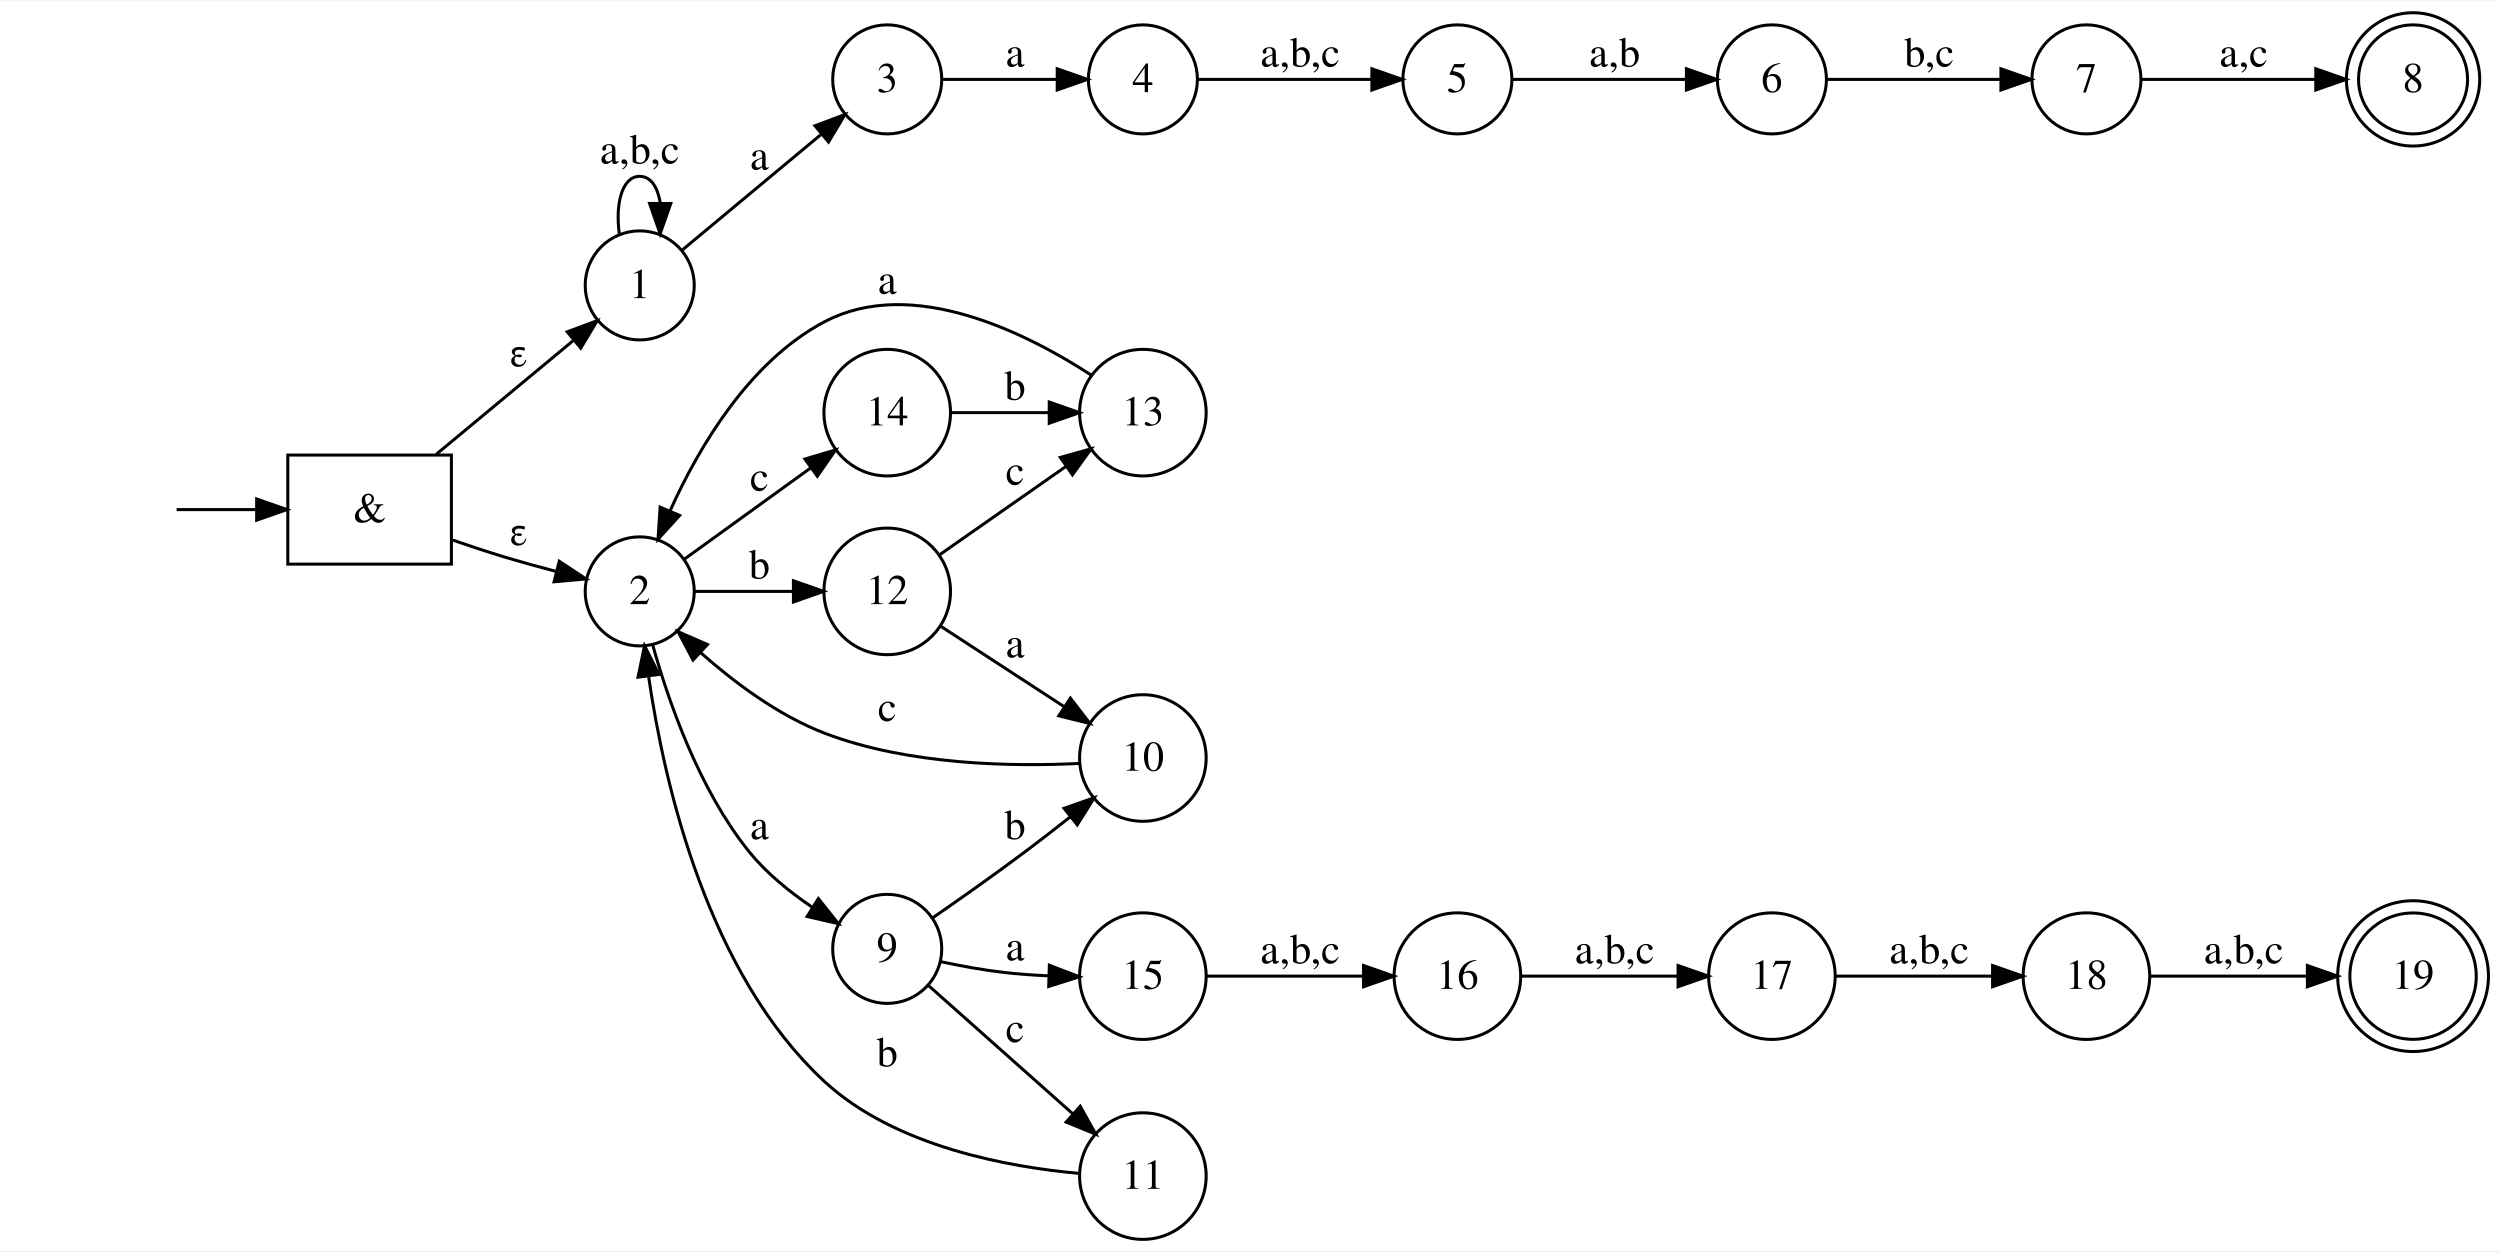
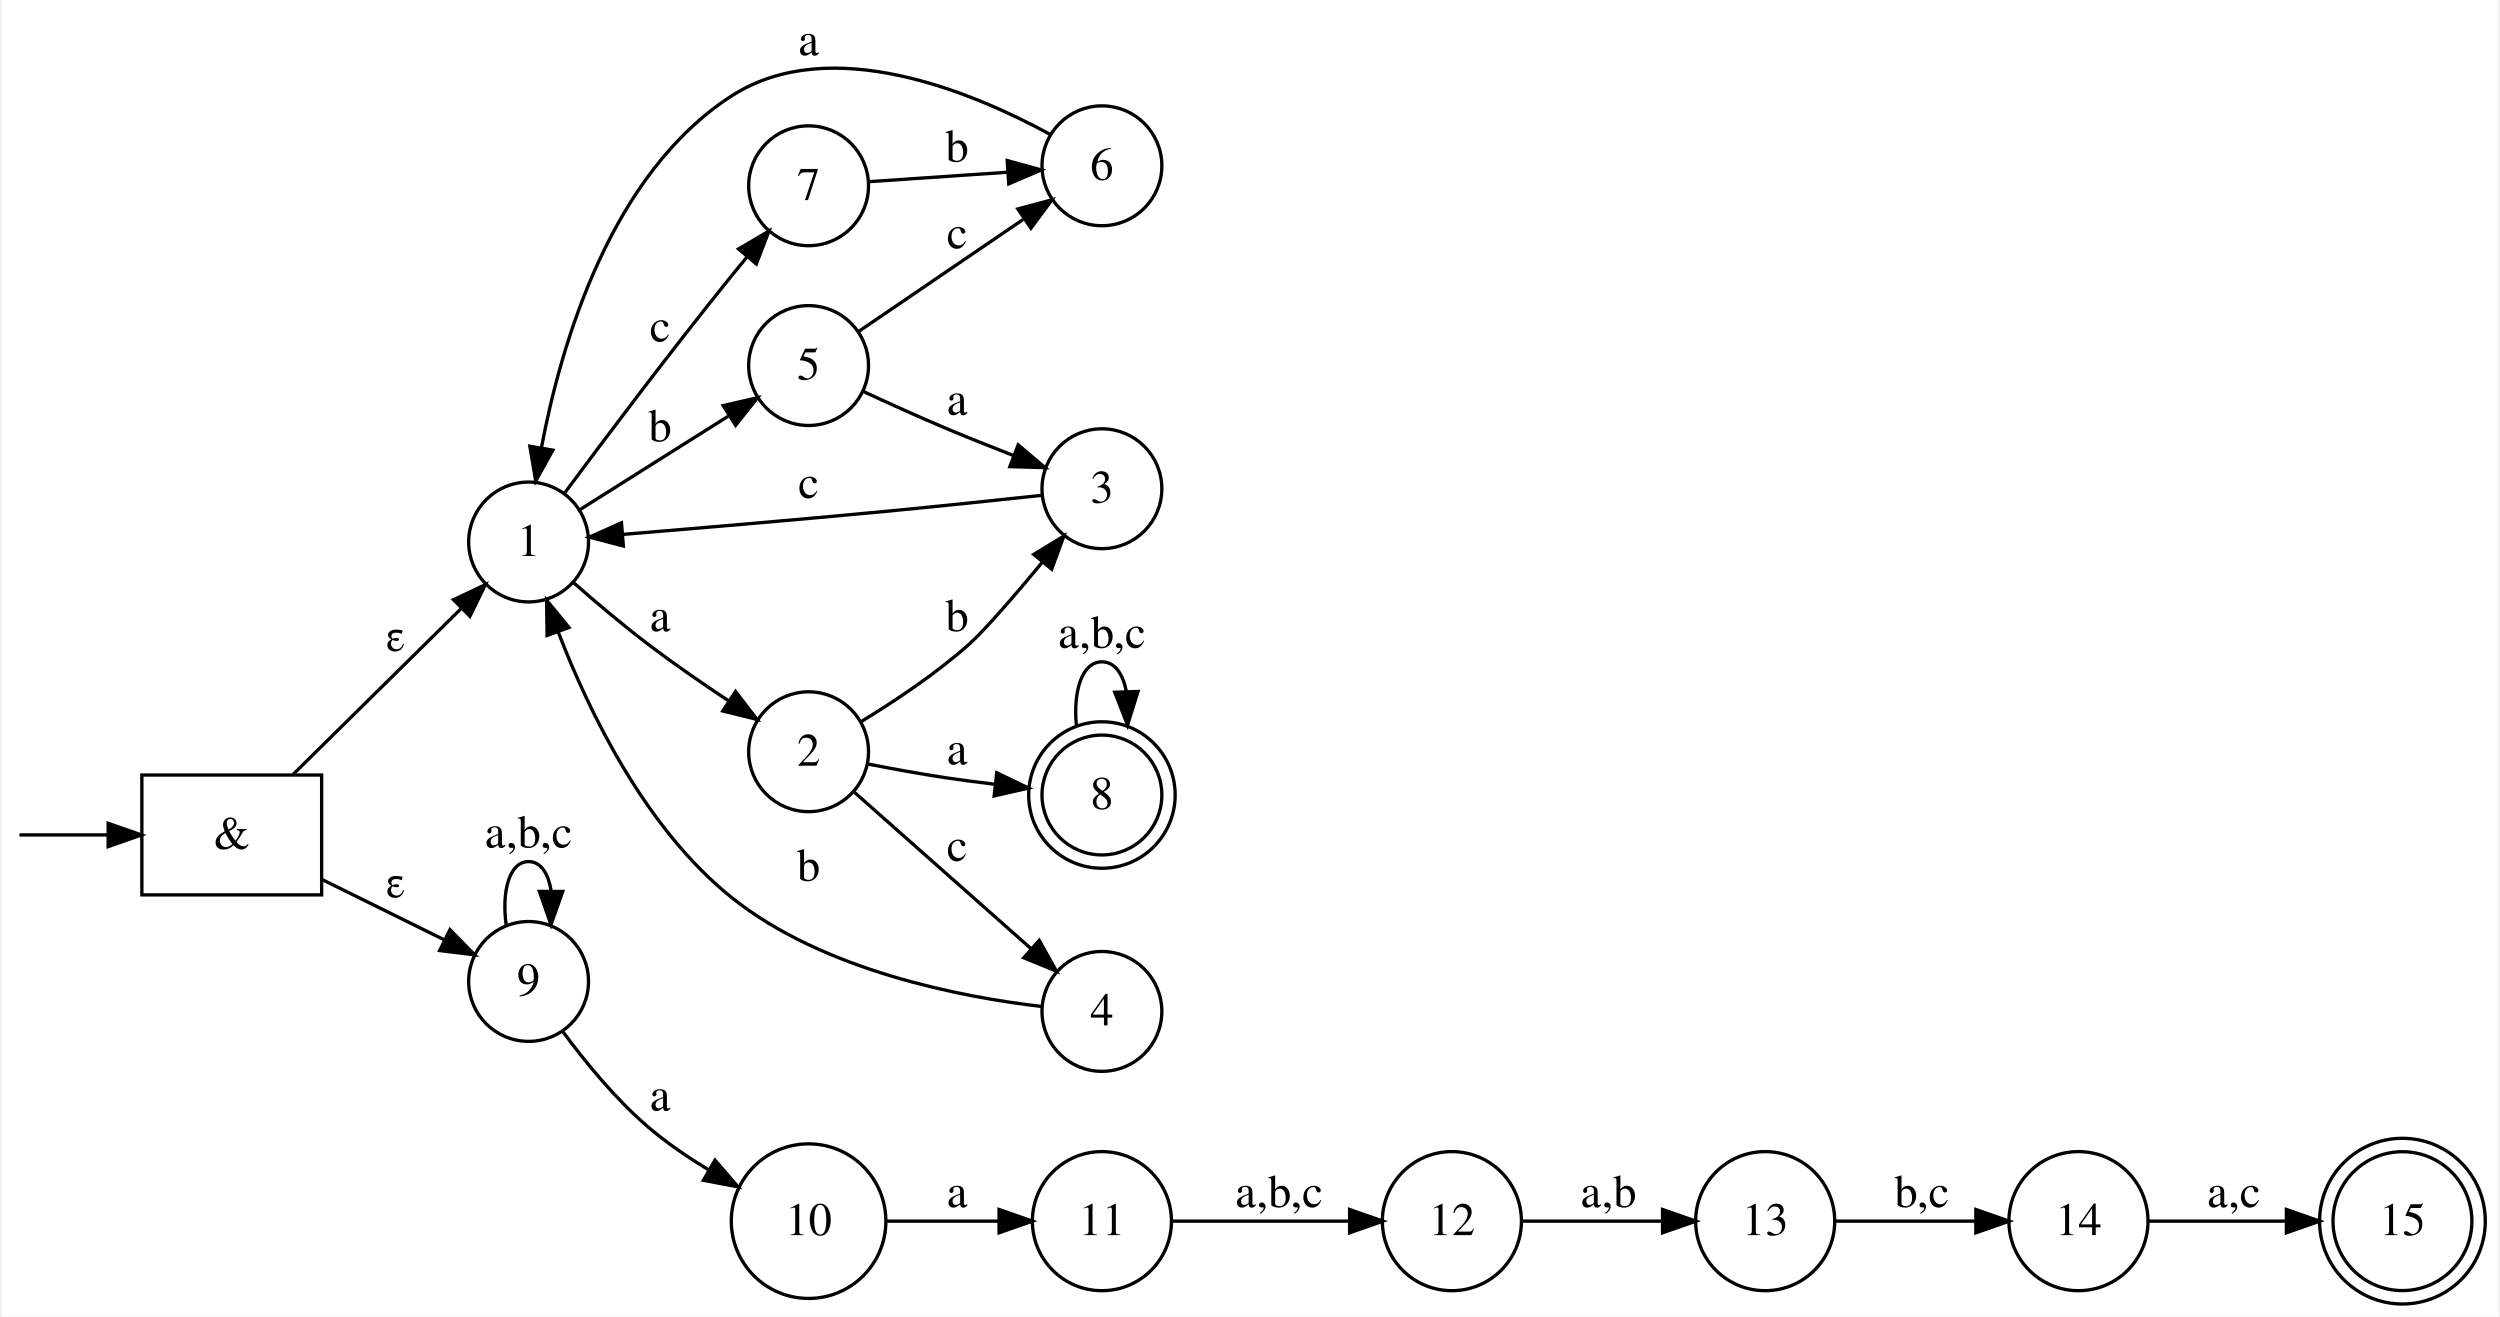
- <svg xmlns="http://www.w3.org/2000/svg" width="825pt" height="413pt" viewBox="0.00 0.00 825.20 412.69">
-   <g id="graph0" class="graph" transform="scale(1 1) rotate(0) translate(4 408.6935)">
-     <polygon fill="#ffffff" stroke="transparent" points="-4,4 -4,-408.693 821.199,-408.693 821.199,4 -4,4" />
+ <svg xmlns="http://www.w3.org/2000/svg" width="750pt" height="395pt" viewBox="0.00 0.00 749.71 395.49">
+   <g id="graph0" class="graph" transform="scale(1 1) rotate(0) translate(4 391.4935)">
+     <polygon fill="#ffffff" stroke="transparent" points="-4,4 -4,-391.493 745.711,-391.493 745.711,4 -4,4" />
    <g id="node1" class="node">
</g>
    <g id="node2" class="node">
-       <polygon fill="none" stroke="#000000" points="145,-258.693 91,-258.693 91,-222.694 145,-222.694 145,-258.693" />
-       <text text-anchor="middle" x="118" y="-236.494" font-family="Times,serif" font-size="14.00" fill="#000000">&amp;</text>
+       <polygon fill="none" stroke="#000000" points="92,-158.694 38,-158.694 38,-122.694 92,-122.694 92,-158.694" />
+       <text text-anchor="middle" x="65" y="-136.494" font-family="Times,serif" font-size="14.00" fill="#000000">&amp;</text>
    </g>
    <g id="edge1" class="edge">
-       <path fill="none" stroke="#000000" d="M54.303,-240.694C62.581,-240.694 71.822,-240.694 80.641,-240.694" />
-       <polygon fill="#000000" stroke="#000000" points="80.716,-244.194 90.716,-240.694 80.716,-237.194 80.716,-244.194" />
+       <path fill="none" stroke="#000000" d="M1.224,-140.694C4.122,-140.694 15.315,-140.694 27.534,-140.694" />
+       <polygon fill="#000000" stroke="#000000" points="27.88,-144.194 37.88,-140.694 27.88,-137.194 27.88,-144.194" />
    </g>
    <g id="node3" class="node">
-       <ellipse fill="none" stroke="#000000" cx="207.161" cy="-314.693" rx="18" ry="18" />
-       <text text-anchor="middle" x="207.161" y="-310.493" font-family="Times,serif" font-size="14.00" fill="#000000">1</text>
+       <ellipse fill="none" stroke="#000000" cx="154.161" cy="-228.694" rx="18" ry="18" />
+       <text text-anchor="middle" x="154.161" y="-224.494" font-family="Times,serif" font-size="14.00" fill="#000000">1</text>
+     </g>
+     <g id="edge3" class="edge">
+       <path fill="none" stroke="#000000" d="M83.474,-158.927C98.155,-173.417 118.669,-193.664 133.818,-208.615" />
+       <polygon fill="#000000" stroke="#000000" points="131.615,-211.359 141.191,-215.893 136.533,-206.377 131.615,-211.359" />
+       <text text-anchor="middle" x="114.08" y="-195.893" font-family="Times,serif" font-size="14.00" fill="#000000">ε</text>
+     </g>
+     <g id="node11" class="node">
+       <ellipse fill="none" stroke="#000000" cx="154.161" cy="-96.694" rx="18" ry="18" />
+       <text text-anchor="middle" x="154.161" y="-92.493" font-family="Times,serif" font-size="14.00" fill="#000000">9</text>
+     </g>
+     <g id="edge16" class="edge">
+       <path fill="none" stroke="#000000" d="M92.236,-127.253C103.918,-121.488 117.484,-114.793 128.935,-109.142" />
+       <polygon fill="#000000" stroke="#000000" points="130.55,-112.248 137.969,-104.684 127.453,-105.971 130.55,-112.248" />
+       <text text-anchor="middle" x="114.08" y="-121.894" font-family="Times,serif" font-size="14.00" fill="#000000">ε</text>
+     </g>
+     <g id="node4" class="node">
+       <ellipse fill="none" stroke="#000000" cx="238.268" cy="-165.694" rx="18" ry="18" />
+       <text text-anchor="middle" x="238.268" y="-161.494" font-family="Times,serif" font-size="14.00" fill="#000000">2</text>
+     </g>
+     <g id="edge4" class="edge">
+       <path fill="none" stroke="#000000" d="M167.524,-216.605C174.174,-210.76 182.427,-203.758 190.161,-197.893 197.841,-192.07 206.519,-186.09 214.369,-180.889" />
+       <polygon fill="#000000" stroke="#000000" points="216.321,-183.794 222.782,-175.397 212.495,-177.932 216.321,-183.794" />
+       <text text-anchor="middle" x="193.661" y="-201.893" font-family="Times,serif" font-size="14.00" fill="#000000">a</text>
+     </g>
+     <g id="node7" class="node">
+       <ellipse fill="none" stroke="#000000" cx="238.268" cy="-281.693" rx="18" ry="18" />
+       <text text-anchor="middle" x="238.268" y="-277.493" font-family="Times,serif" font-size="14.00" fill="#000000">5</text>
+     </g>
+     <g id="edge5" class="edge">
+       <path fill="none" stroke="#000000" d="M169.587,-238.415C182.036,-246.259 199.773,-257.436 214.104,-266.466" />
+       <polygon fill="#000000" stroke="#000000" points="212.613,-269.664 222.939,-272.034 216.345,-263.742 212.613,-269.664" />
+       <text text-anchor="middle" x="193.661" y="-258.894" font-family="Times,serif" font-size="14.00" fill="#000000">b</text>
+     </g>
+     <g id="node9" class="node">
+       <ellipse fill="none" stroke="#000000" cx="238.268" cy="-335.693" rx="18" ry="18" />
+       <text text-anchor="middle" x="238.268" y="-331.493" font-family="Times,serif" font-size="14.00" fill="#000000">7</text>
+     </g>
+     <g id="edge6" class="edge">
+       <path fill="none" stroke="#000000" d="M164.938,-243.336C176.942,-259.524 197.047,-286.279 215.161,-308.693 216.61,-310.487 218.129,-312.332 219.666,-314.176" />
+       <polygon fill="#000000" stroke="#000000" points="217.228,-316.714 226.361,-322.084 222.57,-312.19 217.228,-316.714" />
+       <text text-anchor="middle" x="193.661" y="-288.894" font-family="Times,serif" font-size="14.00" fill="#000000">c</text>
+     </g>
+     <g id="node5" class="node">
+       <ellipse fill="none" stroke="#000000" cx="326.376" cy="-244.694" rx="18" ry="18" />
+       <text text-anchor="middle" x="326.376" y="-240.494" font-family="Times,serif" font-size="14.00" fill="#000000">3</text>
+     </g>
+     <g id="edge8" class="edge">
+       <path fill="none" stroke="#000000" d="M254.216,-174.835C263.981,-180.793 276.461,-189.079 286.376,-197.893 291.166,-202.152 300.248,-212.693 308.548,-222.695" />
+       <polygon fill="#000000" stroke="#000000" points="305.887,-224.968 314.941,-230.47 311.294,-220.523 305.887,-224.968" />
+       <text text-anchor="middle" x="282.876" y="-201.893" font-family="Times,serif" font-size="14.00" fill="#000000">b</text>
+     </g>
+     <g id="node6" class="node">
+       <ellipse fill="none" stroke="#000000" cx="326.376" cy="-87.694" rx="18" ry="18" />
+       <text text-anchor="middle" x="326.376" y="-83.493" font-family="Times,serif" font-size="14.00" fill="#000000">4</text>
+     </g>
+     <g id="edge9" class="edge">
+       <path fill="none" stroke="#000000" d="M252.035,-153.506C266.26,-140.913 288.65,-121.091 305.144,-106.49" />
+       <polygon fill="#000000" stroke="#000000" points="307.538,-109.045 312.706,-99.795 302.898,-103.803 307.538,-109.045" />
+       <text text-anchor="middle" x="282.876" y="-132.893" font-family="Times,serif" font-size="14.00" fill="#000000">c</text>
+     </g>
+     <g id="node10" class="node">
+       <ellipse fill="none" stroke="#000000" cx="326.376" cy="-152.694" rx="18" ry="18" />
+       <ellipse fill="none" stroke="#000000" cx="326.376" cy="-152.694" rx="22" ry="22" />
+       <text text-anchor="middle" x="326.376" y="-148.494" font-family="Times,serif" font-size="14.00" fill="#000000">8</text>
+     </g>
+     <g id="edge7" class="edge">
+       <path fill="none" stroke="#000000" d="M256.226,-161.974C263.405,-160.569 271.761,-159.035 279.376,-157.893 284.197,-157.171 289.309,-156.503 294.319,-155.905" />
+       <polygon fill="#000000" stroke="#000000" points="294.787,-159.374 304.332,-154.777 294.003,-152.418 294.787,-159.374" />
+       <text text-anchor="middle" x="282.876" y="-161.893" font-family="Times,serif" font-size="14.00" fill="#000000">a</text>
+     </g>
+     <g id="edge10" class="edge">
+       <path fill="none" stroke="#000000" d="M308.452,-242.728C295.403,-241.319 277.302,-239.41 261.376,-237.893 234.647,-235.349 204.138,-232.762 182.518,-230.982" />
+       <polygon fill="#000000" stroke="#000000" points="182.634,-227.48 172.382,-230.153 182.063,-234.456 182.634,-227.48" />
+       <text text-anchor="middle" x="238.268" y="-241.893" font-family="Times,serif" font-size="14.00" fill="#000000">c</text>
+     </g>
+     <g id="edge11" class="edge">
+       <path fill="none" stroke="#000000" d="M308.308,-89.163C284.595,-91.931 242.757,-99.8 215.161,-121.894 189.344,-142.561 172.439,-177.311 163.111,-201.539" />
+       <polygon fill="#000000" stroke="#000000" points="159.723,-200.613 159.573,-211.207 166.297,-203.019 159.723,-200.613" />
+       <text text-anchor="middle" x="238.268" y="-126.894" font-family="Times,serif" font-size="14.00" fill="#000000">b</text>
+     </g>
+     <g id="edge15" class="edge">
+       <path fill="none" stroke="#000000" d="M254.572,-273.967C262.08,-270.479 271.133,-266.371 279.376,-262.894 285.984,-260.106 293.18,-257.237 299.908,-254.626" />
+       <polygon fill="#000000" stroke="#000000" points="301.224,-257.869 309.31,-251.022 298.719,-251.333 301.224,-257.869" />
+       <text text-anchor="middle" x="282.876" y="-266.894" font-family="Times,serif" font-size="14.00" fill="#000000">a</text>
+     </g>
+     <g id="node8" class="node">
+       <ellipse fill="none" stroke="#000000" cx="326.376" cy="-341.693" rx="18" ry="18" />
+       <text text-anchor="middle" x="326.376" y="-337.493" font-family="Times,serif" font-size="14.00" fill="#000000">6</text>
+     </g>
+     <g id="edge12" class="edge">
+       <path fill="none" stroke="#000000" d="M253.215,-291.872C266.758,-301.095 286.946,-314.842 302.686,-325.561" />
+       <polygon fill="#000000" stroke="#000000" points="301.121,-328.73 311.356,-331.465 305.061,-322.944 301.121,-328.73" />
+       <text text-anchor="middle" x="282.876" y="-316.894" font-family="Times,serif" font-size="14.00" fill="#000000">c</text>
+     </g>
+     <g id="edge13" class="edge">
+       <path fill="none" stroke="#000000" d="M310.654,-351.208C287.803,-363.676 244.903,-381.833 215.161,-362.693 179.048,-339.454 164.062,-289.003 158.027,-257.067" />
+       <polygon fill="#000000" stroke="#000000" points="161.443,-256.279 156.306,-247.013 154.543,-257.46 161.443,-256.279" />
+       <text text-anchor="middle" x="238.268" y="-374.894" font-family="Times,serif" font-size="14.00" fill="#000000">a</text>
+     </g>
+     <g id="edge14" class="edge">
+       <path fill="none" stroke="#000000" d="M256.524,-336.937C268.456,-337.749 284.286,-338.827 297.859,-339.752" />
+       <polygon fill="#000000" stroke="#000000" points="297.929,-343.264 308.143,-340.452 298.404,-336.28 297.929,-343.264" />
+       <text text-anchor="middle" x="282.876" y="-342.894" font-family="Times,serif" font-size="14.00" fill="#000000">b</text>
    </g>
    <g id="edge2" class="edge">
-       <path fill="none" stroke="#000000" d="M140.04,-258.986C153.791,-270.398 171.425,-285.034 185.167,-296.44" />
-       <polygon fill="#000000" stroke="#000000" points="183.221,-299.373 193.151,-303.066 187.691,-293.986 183.221,-299.373" />
-       <text text-anchor="middle" x="167.08" y="-287.894" font-family="Times,serif" font-size="14.00" fill="#000000">ε</text>
+       <path fill="none" stroke="#000000" d="M318.693,-173.684C317.745,-183.781 320.306,-192.694 326.376,-192.694 330.265,-192.694 332.713,-189.036 333.722,-183.752" />
+       <polygon fill="#000000" stroke="#000000" points="337.222,-183.796 334.059,-173.684 330.226,-183.561 337.222,-183.796" />
+       <text text-anchor="middle" x="326.376" y="-196.893" font-family="Times,serif" font-size="14.00" fill="#000000">a,b,c</text>
    </g>
-     <g id="node4" class="node">
-       <ellipse fill="none" stroke="#000000" cx="207.161" cy="-213.694" rx="18" ry="18" />
-       <text text-anchor="middle" x="207.161" y="-209.494" font-family="Times,serif" font-size="14.00" fill="#000000">2</text>
+     <g id="edge17" class="edge">
+       <path fill="none" stroke="#000000" d="M147.427,-113.731C146.053,-123.551 148.297,-132.694 154.161,-132.694 157.825,-132.694 160.076,-129.122 160.913,-124.046" />
+       <polygon fill="#000000" stroke="#000000" points="164.413,-123.724 160.894,-113.731 157.413,-123.737 164.413,-123.724" />
+       <text text-anchor="middle" x="154.161" y="-136.893" font-family="Times,serif" font-size="14.00" fill="#000000">a,b,c</text>
    </g>
-     <g id="edge3" class="edge">
-       <path fill="none" stroke="#000000" d="M145.478,-230.609C151.236,-228.619 157.292,-226.615 163,-224.893 168.26,-223.306 173.918,-221.756 179.369,-220.339" />
-       <polygon fill="#000000" stroke="#000000" points="180.597,-223.639 189.44,-217.804 178.888,-216.851 180.597,-223.639" />
-       <text text-anchor="middle" x="167.08" y="-228.893" font-family="Times,serif" font-size="14.00" fill="#000000">ε</text>
+     <g id="node12" class="node">
+       <ellipse fill="none" stroke="#000000" cx="238.268" cy="-24.694" rx="23.216" ry="23.216" />
+       <text text-anchor="middle" x="238.268" y="-20.494" font-family="Times,serif" font-size="14.00" fill="#000000">10 </text>
    </g>
-     <g id="edge4" class="edge">
-       <path fill="none" stroke="#000000" d="M200.427,-331.731C199.053,-341.551 201.297,-350.693 207.161,-350.693 210.825,-350.693 213.076,-347.122 213.913,-342.046" />
-       <polygon fill="#000000" stroke="#000000" points="217.413,-341.724 213.894,-331.731 210.413,-341.737 217.413,-341.724" />
-       <text text-anchor="middle" x="207.161" y="-354.894" font-family="Times,serif" font-size="14.00" fill="#000000">a,b,c</text>
+     <g id="edge18" class="edge">
+       <path fill="none" stroke="#000000" d="M164.361,-81.757C171.015,-72.71 180.278,-61.328 190.161,-52.894 195.603,-48.248 201.912,-43.935 208.135,-40.149" />
+       <polygon fill="#000000" stroke="#000000" points="210.157,-43.024 217.078,-35.002 206.665,-36.957 210.157,-43.024" />
+       <text text-anchor="middle" x="193.661" y="-57.894" font-family="Times,serif" font-size="14.00" fill="#000000">a</text>
    </g>
-     <g id="node5" class="node">
-       <ellipse fill="none" stroke="#000000" cx="288.854" cy="-382.693" rx="18" ry="18" />
-       <text text-anchor="middle" x="288.854" y="-378.493" font-family="Times,serif" font-size="14.00" fill="#000000">3</text>
+     <g id="node13" class="node">
+       <ellipse fill="none" stroke="#000000" cx="326.376" cy="-24.694" rx="20.889" ry="20.889" />
+       <text text-anchor="middle" x="326.376" y="-20.494" font-family="Times,serif" font-size="14.00" fill="#000000">11</text>
    </g>
-     <g id="edge5" class="edge">
-       <path fill="none" stroke="#000000" d="M221.019,-326.229C233.577,-336.682 252.294,-352.262 266.889,-364.41" />
-       <polygon fill="#000000" stroke="#000000" points="265.003,-367.394 274.928,-371.102 269.481,-362.014 265.003,-367.394" />
-       <text text-anchor="middle" x="246.661" y="-352.894" font-family="Times,serif" font-size="14.00" fill="#000000">a</text>
-     </g>
-     <g id="node11" class="node">
-       <ellipse fill="none" stroke="#000000" cx="288.854" cy="-95.694" rx="18" ry="18" />
-       <text text-anchor="middle" x="288.854" y="-91.493" font-family="Times,serif" font-size="14.00" fill="#000000">9</text>
-     </g>
-     <g id="edge11" class="edge">
-       <path fill="none" stroke="#000000" d="M211.43,-196.076C216.58,-177.588 226.663,-148.416 243.161,-127.894 248.929,-120.717 256.698,-114.438 264.192,-109.375" />
-       <polygon fill="#000000" stroke="#000000" points="266.123,-112.296 272.727,-104.011 262.398,-106.369 266.123,-112.296" />
-       <text text-anchor="middle" x="246.661" y="-131.893" font-family="Times,serif" font-size="14.00" fill="#000000">a</text>
+     <g id="edge19" class="edge">
+       <path fill="none" stroke="#000000" d="M261.418,-24.694C271.772,-24.694 284.133,-24.694 295.279,-24.694" />
+       <polygon fill="#000000" stroke="#000000" points="295.489,-28.194 305.489,-24.694 295.489,-21.194 295.489,-28.194" />
+       <text text-anchor="middle" x="282.876" y="-28.893" font-family="Times,serif" font-size="14.00" fill="#000000">a</text>
    </g>
    <g id="node14" class="node">
-       <ellipse fill="none" stroke="#000000" cx="288.854" cy="-213.694" rx="20.889" ry="20.889" />
-       <text text-anchor="middle" x="288.854" y="-209.494" font-family="Times,serif" font-size="14.00" fill="#000000">12</text>
+       <ellipse fill="none" stroke="#000000" cx="431.499" cy="-24.694" rx="20.889" ry="20.889" />
+       <text text-anchor="middle" x="431.499" y="-20.494" font-family="Times,serif" font-size="14.00" fill="#000000">12</text>
    </g>
-     <g id="edge16" class="edge">
-       <path fill="none" stroke="#000000" d="M225.291,-213.694C234.838,-213.694 246.812,-213.694 257.786,-213.694" />
-       <polygon fill="#000000" stroke="#000000" points="257.889,-217.194 267.889,-213.694 257.889,-210.194 257.889,-217.194" />
-       <text text-anchor="middle" x="246.661" y="-217.893" font-family="Times,serif" font-size="14.00" fill="#000000">b</text>
+     <g id="edge20" class="edge">
+       <path fill="none" stroke="#000000" d="M347.145,-24.694C362.407,-24.694 383.397,-24.694 400.62,-24.694" />
+       <polygon fill="#000000" stroke="#000000" points="400.773,-28.194 410.773,-24.694 400.773,-21.194 400.773,-28.194" />
+       <text text-anchor="middle" x="379.591" y="-28.893" font-family="Times,serif" font-size="14.00" fill="#000000">a,b,c</text>
+     </g>
+     <g id="node15" class="node">
+       <ellipse fill="none" stroke="#000000" cx="525.6" cy="-24.694" rx="20.889" ry="20.889" />
+       <text text-anchor="middle" x="525.6" y="-20.494" font-family="Times,serif" font-size="14.00" fill="#000000">13</text>
+     </g>
+     <g id="edge21" class="edge">
+       <path fill="none" stroke="#000000" d="M452.383,-24.694C464.81,-24.694 480.807,-24.694 494.677,-24.694" />
+       <polygon fill="#000000" stroke="#000000" points="494.774,-28.194 504.774,-24.694 494.774,-21.194 494.774,-28.194" />
+       <text text-anchor="middle" x="478.549" y="-28.893" font-family="Times,serif" font-size="14.00" fill="#000000">a,b</text>
    </g>
    <g id="node16" class="node">
-       <ellipse fill="none" stroke="#000000" cx="288.854" cy="-272.693" rx="20.889" ry="20.889" />
-       <text text-anchor="middle" x="288.854" y="-268.493" font-family="Times,serif" font-size="14.00" fill="#000000">14</text>
+       <ellipse fill="none" stroke="#000000" cx="619.702" cy="-24.694" rx="20.889" ry="20.889" />
+       <text text-anchor="middle" x="619.702" y="-20.494" font-family="Times,serif" font-size="14.00" fill="#000000">14</text>
    </g>
-     <g id="edge19" class="edge">
-       <path fill="none" stroke="#000000" d="M221.766,-224.242C233.396,-232.641 249.947,-244.595 263.7,-254.527" />
-       <polygon fill="#000000" stroke="#000000" points="261.676,-257.383 271.832,-260.4 265.775,-251.708 261.676,-257.383" />
-       <text text-anchor="middle" x="246.661" y="-246.893" font-family="Times,serif" font-size="14.00" fill="#000000">c</text>
-     </g>
-     <g id="node6" class="node">
-       <ellipse fill="none" stroke="#000000" cx="373.241" cy="-382.693" rx="18" ry="18" />
-       <text text-anchor="middle" x="373.241" y="-378.493" font-family="Times,serif" font-size="14.00" fill="#000000">4</text>
-     </g>
-     <g id="edge6" class="edge">
-       <path fill="none" stroke="#000000" d="M307.165,-382.693C318.112,-382.693 332.258,-382.693 344.651,-382.693" />
-       <polygon fill="#000000" stroke="#000000" points="344.966,-386.193 354.966,-382.693 344.966,-379.193 344.966,-386.193" />
-       <text text-anchor="middle" x="331.048" y="-386.894" font-family="Times,serif" font-size="14.00" fill="#000000">a</text>
-     </g>
-     <g id="node7" class="node">
-       <ellipse fill="none" stroke="#000000" cx="477.057" cy="-382.693" rx="18" ry="18" />
-       <text text-anchor="middle" x="477.057" y="-378.493" font-family="Times,serif" font-size="14.00" fill="#000000">5</text>
-     </g>
-     <g id="edge7" class="edge">
-       <path fill="none" stroke="#000000" d="M391.324,-382.693C407.156,-382.693 430.422,-382.693 448.724,-382.693" />
-       <polygon fill="#000000" stroke="#000000" points="448.833,-386.194 458.833,-382.693 448.832,-379.194 448.833,-386.194" />
-       <text text-anchor="middle" x="425.149" y="-386.894" font-family="Times,serif" font-size="14.00" fill="#000000">a,b,c</text>
-     </g>
-     <g id="node8" class="node">
-       <ellipse fill="none" stroke="#000000" cx="580.873" cy="-382.693" rx="18" ry="18" />
-       <text text-anchor="middle" x="580.873" y="-378.493" font-family="Times,serif" font-size="14.00" fill="#000000">6</text>
-     </g>
-     <g id="edge8" class="edge">
-       <path fill="none" stroke="#000000" d="M495.14,-382.693C510.972,-382.693 534.238,-382.693 552.54,-382.693" />
-       <polygon fill="#000000" stroke="#000000" points="552.649,-386.194 562.649,-382.693 552.649,-379.194 552.649,-386.194" />
-       <text text-anchor="middle" x="528.965" y="-386.894" font-family="Times,serif" font-size="14.00" fill="#000000">a,b</text>
-     </g>
-     <g id="node9" class="node">
-       <ellipse fill="none" stroke="#000000" cx="684.689" cy="-382.693" rx="18" ry="18" />
-       <text text-anchor="middle" x="684.689" y="-378.493" font-family="Times,serif" font-size="14.00" fill="#000000">7</text>
-     </g>
-     <g id="edge9" class="edge">
-       <path fill="none" stroke="#000000" d="M598.957,-382.693C614.788,-382.693 638.054,-382.693 656.356,-382.693" />
-       <polygon fill="#000000" stroke="#000000" points="656.465,-386.194 666.465,-382.693 656.465,-379.194 656.465,-386.194" />
-       <text text-anchor="middle" x="632.781" y="-386.894" font-family="Times,serif" font-size="14.00" fill="#000000">b,c</text>
-     </g>
-     <g id="node10" class="node">
-       <ellipse fill="none" stroke="#000000" cx="792.505" cy="-382.693" rx="18" ry="18" />
-       <ellipse fill="none" stroke="#000000" cx="792.505" cy="-382.693" rx="22" ry="22" />
-       <text text-anchor="middle" x="792.505" y="-378.493" font-family="Times,serif" font-size="14.00" fill="#000000">8</text>
-     </g>
-     <g id="edge10" class="edge">
-       <path fill="none" stroke="#000000" d="M702.979,-382.693C718.62,-382.693 741.504,-382.693 760.219,-382.693" />
-       <polygon fill="#000000" stroke="#000000" points="760.392,-386.194 770.392,-382.693 760.392,-379.194 760.392,-386.194" />
-       <text text-anchor="middle" x="736.597" y="-386.894" font-family="Times,serif" font-size="14.00" fill="#000000">a,c</text>
-     </g>
-     <g id="node12" class="node">
-       <ellipse fill="none" stroke="#000000" cx="373.241" cy="-158.694" rx="20.889" ry="20.889" />
-       <text text-anchor="middle" x="373.241" y="-154.494" font-family="Times,serif" font-size="14.00" fill="#000000">10</text>
-     </g>
-     <g id="edge12" class="edge">
-       <path fill="none" stroke="#000000" d="M303.828,-105.918C312.826,-112.143 324.451,-120.328 334.548,-127.894 339.389,-131.522 344.498,-135.486 349.358,-139.327" />
-       <polygon fill="#000000" stroke="#000000" points="347.215,-142.094 357.215,-145.593 351.579,-136.621 347.215,-142.094" />
-       <text text-anchor="middle" x="331.048" y="-131.893" font-family="Times,serif" font-size="14.00" fill="#000000">b</text>
-     </g>
-     <g id="node13" class="node">
-       <ellipse fill="none" stroke="#000000" cx="373.241" cy="-20.694" rx="20.889" ry="20.889" />
-       <text text-anchor="middle" x="373.241" y="-16.494" font-family="Times,serif" font-size="14.00" fill="#000000">11</text>
-     </g>
-     <g id="edge14" class="edge">
-       <path fill="none" stroke="#000000" d="M302.412,-83.643C315.267,-72.219 334.835,-54.827 350.149,-41.217" />
-       <polygon fill="#000000" stroke="#000000" points="352.561,-43.755 357.711,-34.496 347.911,-38.523 352.561,-43.755" />
-       <text text-anchor="middle" x="331.048" y="-64.894" font-family="Times,serif" font-size="14.00" fill="#000000">c</text>
+     <g id="edge22" class="edge">
+       <path fill="none" stroke="#000000" d="M546.484,-24.694C558.911,-24.694 574.908,-24.694 588.778,-24.694" />
+       <polygon fill="#000000" stroke="#000000" points="588.876,-28.194 598.876,-24.694 588.876,-21.194 588.876,-28.194" />
+       <text text-anchor="middle" x="572.651" y="-28.893" font-family="Times,serif" font-size="14.00" fill="#000000">b,c</text>
    </g>
    <g id="node17" class="node">
-       <ellipse fill="none" stroke="#000000" cx="373.241" cy="-86.694" rx="20.889" ry="20.889" />
-       <text text-anchor="middle" x="373.241" y="-82.493" font-family="Times,serif" font-size="14.00" fill="#000000">15</text>
-     </g>
-     <g id="edge22" class="edge">
-       <path fill="none" stroke="#000000" d="M306.474,-91.474C313.048,-90.076 320.602,-88.679 327.548,-87.894 332.197,-87.368 337.13,-87.02 341.967,-86.797" />
-       <polygon fill="#000000" stroke="#000000" points="342.371,-90.287 352.261,-86.487 342.159,-83.29 342.371,-90.287" />
-       <text text-anchor="middle" x="331.048" y="-91.894" font-family="Times,serif" font-size="14.00" fill="#000000">a</text>
-     </g>
-     <g id="edge13" class="edge">
-       <path fill="none" stroke="#000000" d="M352.338,-156.905C330.567,-155.816 295.839,-156.28 268.161,-166.893 252.917,-172.739 238.314,-183.682 227.22,-193.517" />
-       <polygon fill="#000000" stroke="#000000" points="224.757,-191.028 219.804,-200.394 229.516,-196.161 224.757,-191.028" />
-       <text text-anchor="middle" x="288.854" y="-170.893" font-family="Times,serif" font-size="14.00" fill="#000000">c</text>
-     </g>
-     <g id="edge15" class="edge">
-       <path fill="none" stroke="#000000" d="M352.436,-21.567C329.112,-23.625 291.509,-30.333 268.161,-51.894 229.785,-87.331 215.395,-149.343 210.115,-185.434" />
-       <polygon fill="#000000" stroke="#000000" points="206.593,-185.372 208.752,-195.744 213.532,-186.289 206.593,-185.372" />
-       <text text-anchor="middle" x="288.854" y="-56.894" font-family="Times,serif" font-size="14.00" fill="#000000">b</text>
-     </g>
-     <g id="edge21" class="edge">
-       <path fill="none" stroke="#000000" d="M306.339,-202.297C318.106,-194.628 333.833,-184.378 347.081,-175.743" />
-       <polygon fill="#000000" stroke="#000000" points="349.312,-178.467 355.778,-170.075 345.49,-172.603 349.312,-178.467" />
-       <text text-anchor="middle" x="331.048" y="-191.893" font-family="Times,serif" font-size="14.00" fill="#000000">a</text>
-     </g>
-     <g id="node15" class="node">
-       <ellipse fill="none" stroke="#000000" cx="373.241" cy="-272.693" rx="20.889" ry="20.889" />
-       <text text-anchor="middle" x="373.241" y="-268.493" font-family="Times,serif" font-size="14.00" fill="#000000">13</text>
-     </g>
-     <g id="edge17" class="edge">
-       <path fill="none" stroke="#000000" d="M305.931,-225.633C317.941,-234.03 334.22,-245.411 347.76,-254.878" />
-       <polygon fill="#000000" stroke="#000000" points="345.988,-257.91 356.189,-260.772 349.999,-252.173 345.988,-257.91" />
-       <text text-anchor="middle" x="331.048" y="-248.893" font-family="Times,serif" font-size="14.00" fill="#000000">c</text>
-     </g>
-     <g id="edge18" class="edge">
-       <path fill="none" stroke="#000000" d="M356.423,-284.934C334.977,-298.915 297.197,-317.994 268.161,-302.693 243.41,-289.651 226.777,-261.536 217.214,-240.373" />
-       <polygon fill="#000000" stroke="#000000" points="220.332,-238.762 213.198,-230.929 213.89,-241.501 220.332,-238.762" />
-       <text text-anchor="middle" x="288.854" y="-311.894" font-family="Times,serif" font-size="14.00" fill="#000000">a</text>
-     </g>
-     <g id="edge20" class="edge">
-       <path fill="none" stroke="#000000" d="M309.714,-272.693C319.451,-272.693 331.245,-272.693 342.015,-272.693" />
-       <polygon fill="#000000" stroke="#000000" points="342.329,-276.193 352.329,-272.693 342.329,-269.193 342.329,-276.193" />
-       <text text-anchor="middle" x="331.048" y="-276.894" font-family="Times,serif" font-size="14.00" fill="#000000">b</text>
-     </g>
-     <g id="node18" class="node">
-       <ellipse fill="none" stroke="#000000" cx="477.057" cy="-86.694" rx="20.889" ry="20.889" />
-       <text text-anchor="middle" x="477.057" y="-82.493" font-family="Times,serif" font-size="14.00" fill="#000000">16</text>
+       <ellipse fill="none" stroke="#000000" cx="717.018" cy="-24.694" rx="20.857" ry="20.857" />
+       <ellipse fill="none" stroke="#000000" cx="717.018" cy="-24.694" rx="24.888" ry="24.888" />
+       <text text-anchor="middle" x="717.018" y="-20.494" font-family="Times,serif" font-size="14.00" fill="#000000">15</text>
    </g>
    <g id="edge23" class="edge">
-       <path fill="none" stroke="#000000" d="M394.25,-86.694C409.025,-86.694 429.051,-86.694 445.709,-86.694" />
-       <polygon fill="#000000" stroke="#000000" points="446.08,-90.194 456.08,-86.694 446.079,-83.194 446.08,-90.194" />
-       <text text-anchor="middle" x="425.149" y="-90.894" font-family="Times,serif" font-size="14.00" fill="#000000">a,b,c</text>
-     </g>
-     <g id="node19" class="node">
-       <ellipse fill="none" stroke="#000000" cx="580.873" cy="-86.694" rx="20.889" ry="20.889" />
-       <text text-anchor="middle" x="580.873" y="-82.493" font-family="Times,serif" font-size="14.00" fill="#000000">17</text>
-     </g>
-     <g id="edge24" class="edge">
-       <path fill="none" stroke="#000000" d="M498.066,-86.694C512.841,-86.694 532.868,-86.694 549.525,-86.694" />
-       <polygon fill="#000000" stroke="#000000" points="549.896,-90.194 559.896,-86.694 549.896,-83.194 549.896,-90.194" />
-       <text text-anchor="middle" x="528.965" y="-90.894" font-family="Times,serif" font-size="14.00" fill="#000000">a,b,c</text>
-     </g>
-     <g id="node20" class="node">
-       <ellipse fill="none" stroke="#000000" cx="684.689" cy="-86.694" rx="20.889" ry="20.889" />
-       <text text-anchor="middle" x="684.689" y="-82.493" font-family="Times,serif" font-size="14.00" fill="#000000">18</text>
-     </g>
-     <g id="edge25" class="edge">
-       <path fill="none" stroke="#000000" d="M601.882,-86.694C616.657,-86.694 636.684,-86.694 653.341,-86.694" />
-       <polygon fill="#000000" stroke="#000000" points="653.712,-90.194 663.712,-86.694 653.712,-83.194 653.712,-90.194" />
-       <text text-anchor="middle" x="632.781" y="-90.894" font-family="Times,serif" font-size="14.00" fill="#000000">a,b,c</text>
-     </g>
-     <g id="node21" class="node">
-       <ellipse fill="none" stroke="#000000" cx="792.505" cy="-86.694" rx="20.857" ry="20.857" />
-       <ellipse fill="none" stroke="#000000" cx="792.505" cy="-86.694" rx="24.888" ry="24.888" />
-       <text text-anchor="middle" x="792.505" y="-82.493" font-family="Times,serif" font-size="14.00" fill="#000000">19</text>
-     </g>
-     <g id="edge26" class="edge">
-       <path fill="none" stroke="#000000" d="M705.477,-86.694C720.173,-86.694 740.23,-86.694 757.385,-86.694" />
-       <polygon fill="#000000" stroke="#000000" points="757.618,-90.194 767.618,-86.694 757.618,-83.194 757.618,-90.194" />
-       <text text-anchor="middle" x="736.597" y="-90.894" font-family="Times,serif" font-size="14.00" fill="#000000">a,b,c</text>
+       <path fill="none" stroke="#000000" d="M640.818,-24.694C652.845,-24.694 668.22,-24.694 682.006,-24.694" />
+       <polygon fill="#000000" stroke="#000000" points="682.156,-28.194 692.156,-24.694 682.156,-21.194 682.156,-28.194" />
+       <text text-anchor="middle" x="666.36" y="-28.893" font-family="Times,serif" font-size="14.00" fill="#000000">a,c</text>
    </g>
  </g>
</svg>
